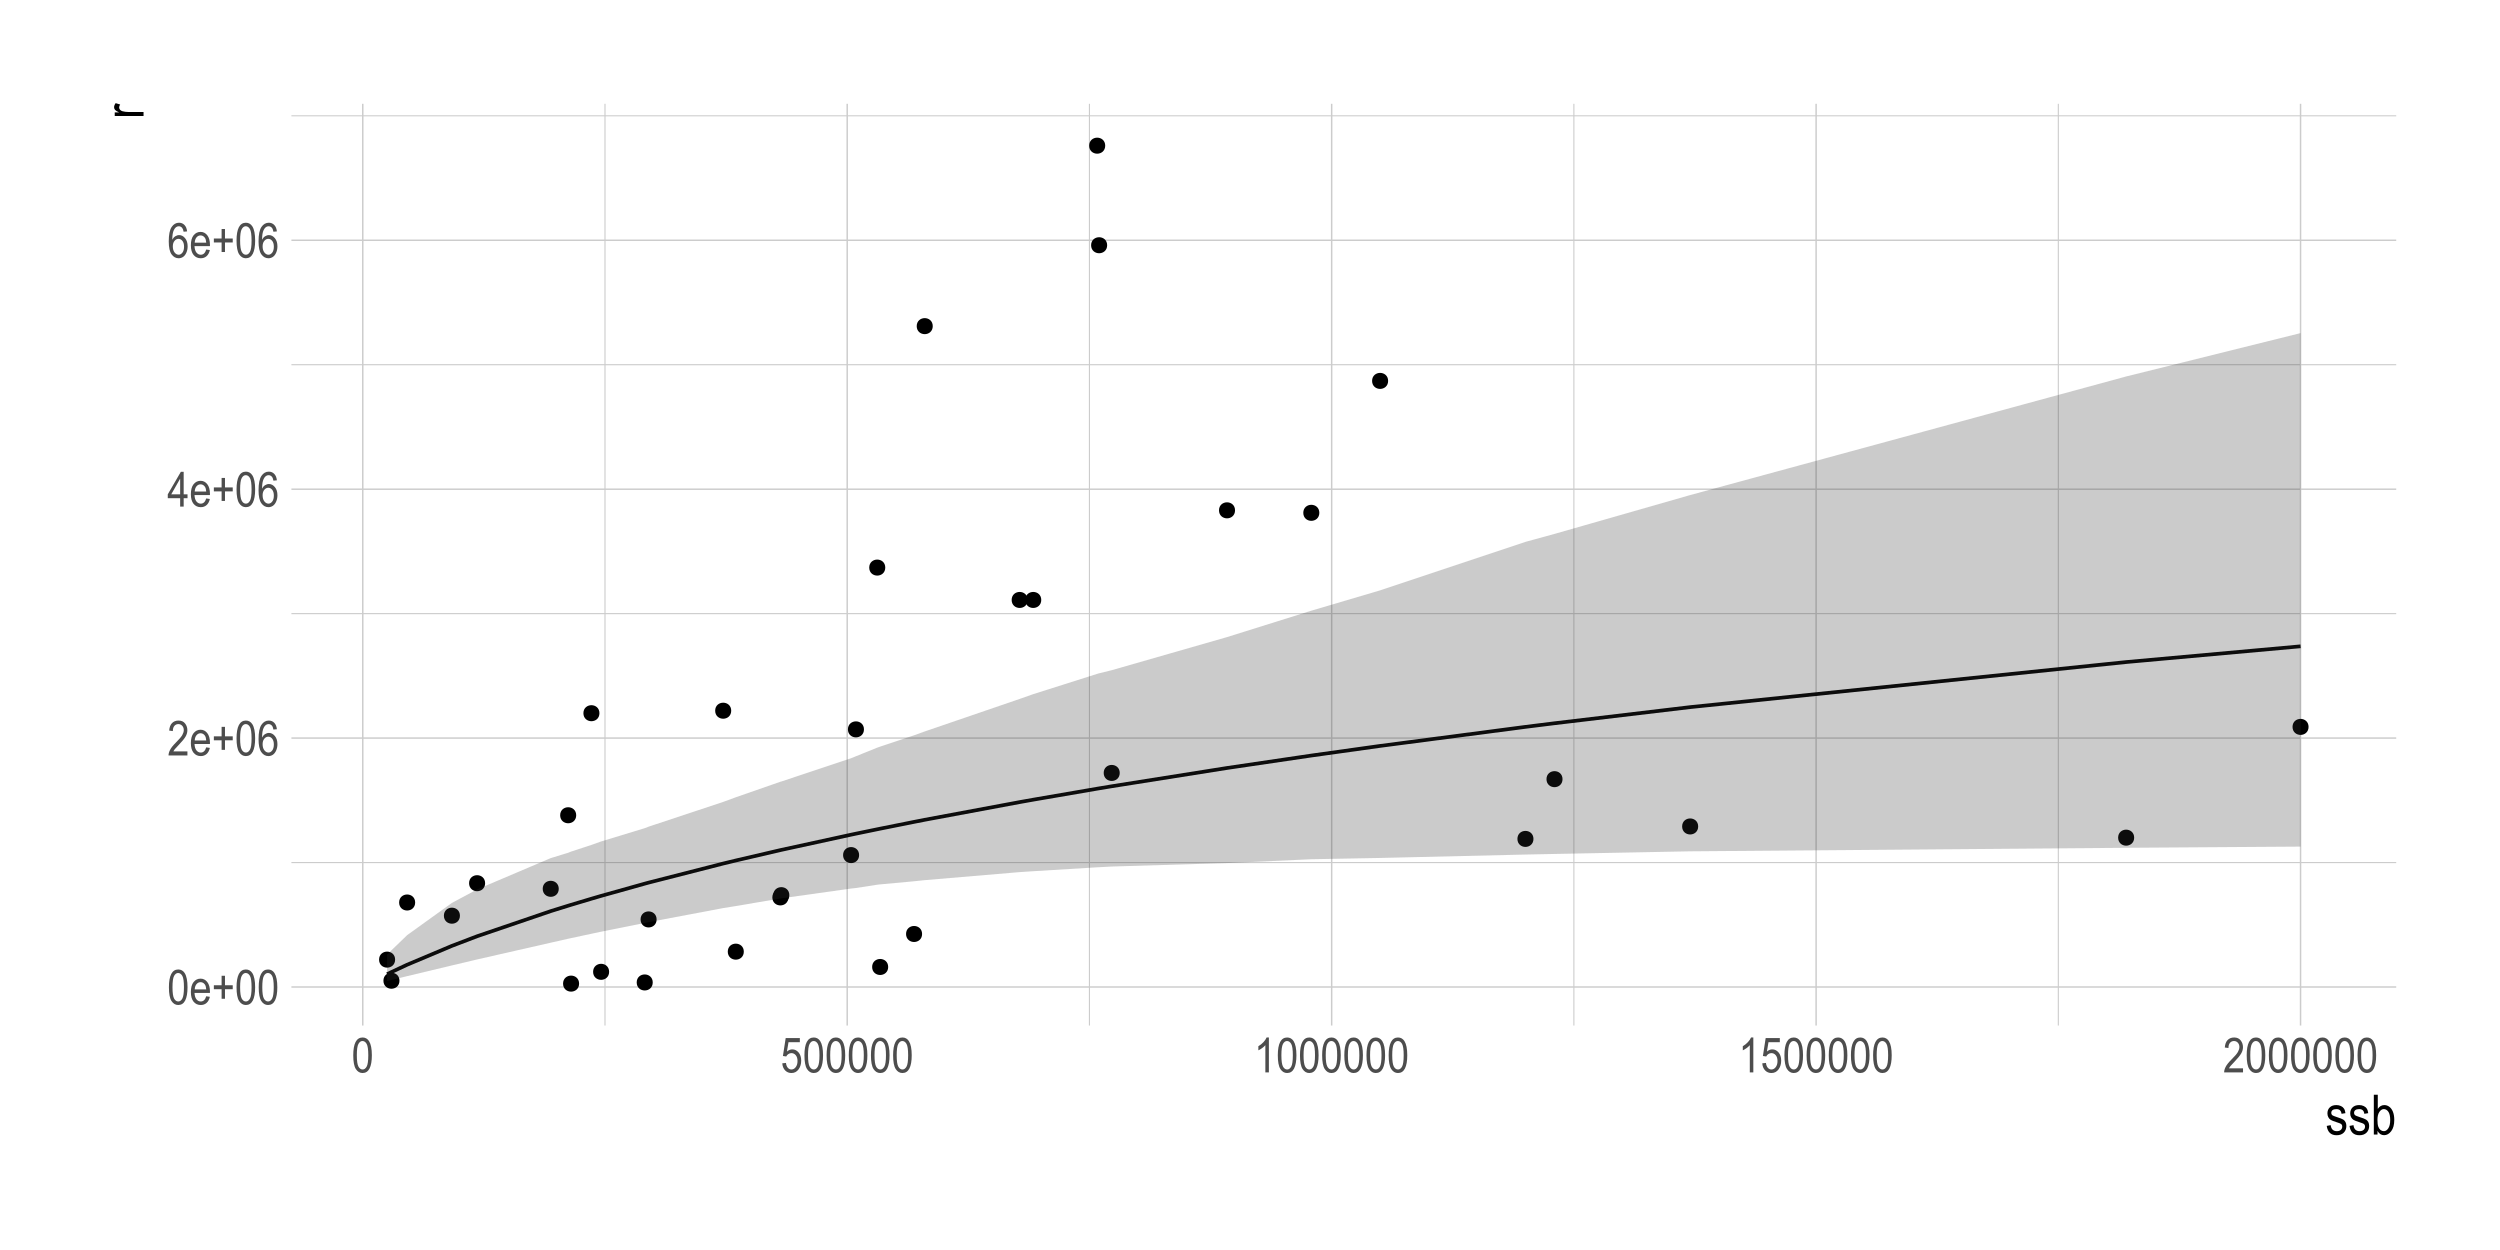
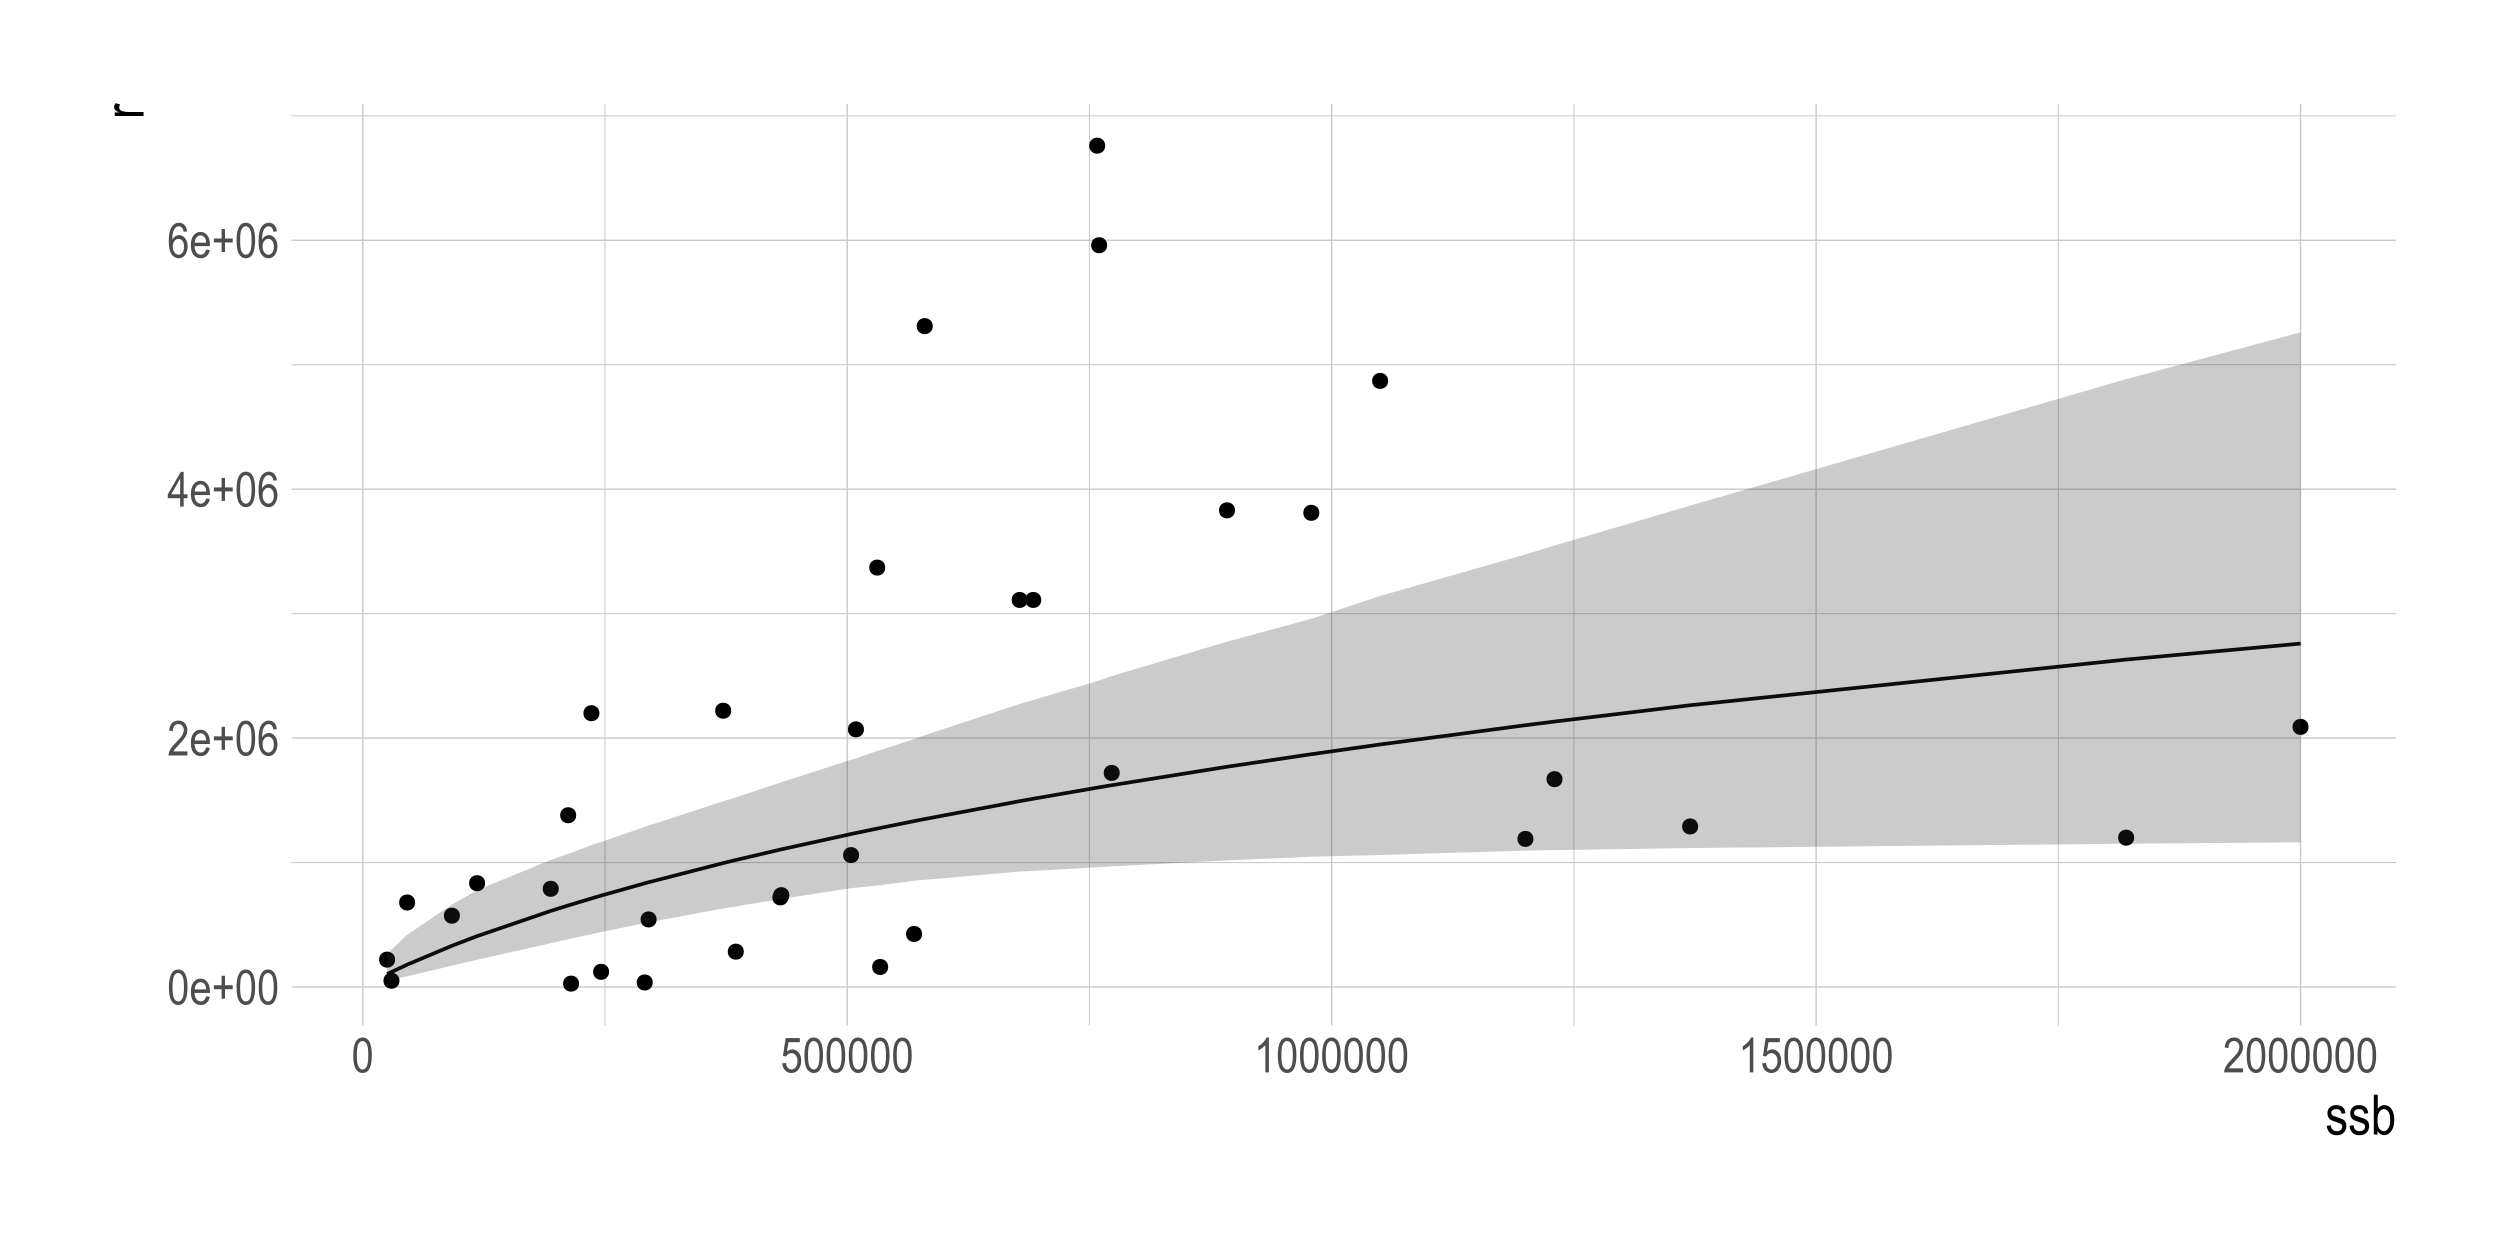
<svg xmlns="http://www.w3.org/2000/svg" xmlns:xlink="http://www.w3.org/1999/xlink" width="720pt" height="360pt" viewBox="0 0 720 360" version="1.1">
  <defs>
    <g>
      <symbol overflow="visible" id="glyph0-0">
        <path style="stroke:none;" d="M 0.297 0 L 0.297 -8.75 L 2.953 -8.75 L 2.953 0 Z M 0.625 -0.359 L 2.641 -0.359 L 2.641 -8.453 L 0.625 -8.453 Z M 0.625 -0.359 " />
      </symbol>
      <symbol overflow="visible" id="glyph0-1">
        <path style="stroke:none;" d="M 0.453 -4.938 C 0.453 -6.625 0.676 -7.898 1.125 -8.766 C 1.582 -9.629 2.254 -10.062 3.141 -10.062 C 3.93 -10.062 4.551 -9.711 5 -9.016 C 5.539 -8.16 5.812 -6.801 5.812 -4.938 C 5.812 -3.27 5.586 -2 5.141 -1.125 C 4.691 -0.258 4.02 0.172 3.125 0.172 C 2.344 0.172 1.703 -0.207 1.203 -0.969 C 0.703 -1.738 0.453 -3.062 0.453 -4.938 Z M 1.484 -4.938 C 1.484 -3.312 1.641 -2.223 1.953 -1.672 C 2.266 -1.117 2.664 -0.844 3.156 -0.844 C 3.613 -0.844 4 -1.117 4.312 -1.672 C 4.625 -2.234 4.781 -3.32 4.781 -4.938 C 4.781 -6.57 4.625 -7.664 4.312 -8.219 C 4 -8.77 3.594 -9.047 3.094 -9.047 C 2.633 -9.047 2.25 -8.766 1.938 -8.203 C 1.633 -7.641 1.484 -6.551 1.484 -4.938 Z M 1.484 -4.938 " />
      </symbol>
      <symbol overflow="visible" id="glyph0-2">
        <path style="stroke:none;" d="M 4.812 -2.344 L 5.859 -2.188 C 5.68 -1.406 5.363 -0.816 4.906 -0.422 C 4.457 -0.023 3.898 0.172 3.234 0.172 C 2.391 0.172 1.703 -0.145 1.172 -0.781 C 0.648 -1.426 0.391 -2.352 0.391 -3.562 C 0.391 -4.82 0.648 -5.781 1.172 -6.438 C 1.703 -7.094 2.375 -7.422 3.188 -7.422 C 3.957 -7.422 4.598 -7.098 5.109 -6.453 C 5.629 -5.805 5.891 -4.867 5.891 -3.641 L 5.875 -3.312 L 1.438 -3.312 C 1.477 -2.5 1.664 -1.883 2 -1.469 C 2.344 -1.051 2.754 -0.844 3.234 -0.844 C 3.992 -0.844 4.52 -1.344 4.812 -2.344 Z M 1.5 -4.328 L 4.812 -4.328 C 4.77 -4.953 4.641 -5.422 4.422 -5.734 C 4.098 -6.18 3.68 -6.406 3.172 -6.406 C 2.723 -6.406 2.336 -6.219 2.016 -5.844 C 1.703 -5.469 1.531 -4.961 1.5 -4.328 Z M 1.5 -4.328 " />
      </symbol>
      <symbol overflow="visible" id="glyph0-3">
        <path style="stroke:none;" d="M 2.859 -1.625 L 2.859 -4.375 L 0.625 -4.375 L 0.625 -5.516 L 2.859 -5.516 L 2.859 -8.25 L 3.828 -8.25 L 3.828 -5.516 L 6.062 -5.516 L 6.062 -4.375 L 3.828 -4.375 L 3.828 -1.625 Z M 2.859 -1.625 " />
      </symbol>
      <symbol overflow="visible" id="glyph0-4">
        <path style="stroke:none;" d="M 5.781 -1.188 L 5.781 0 L 0.344 0 C 0.332 -0.477 0.477 -1.016 0.781 -1.609 C 1.082 -2.203 1.633 -2.898 2.438 -3.703 C 3.383 -4.641 4.004 -5.363 4.297 -5.875 C 4.586 -6.395 4.734 -6.875 4.734 -7.312 C 4.734 -7.82 4.582 -8.238 4.281 -8.562 C 3.977 -8.883 3.609 -9.047 3.172 -9.047 C 2.703 -9.047 2.316 -8.867 2.016 -8.516 C 1.723 -8.172 1.578 -7.676 1.578 -7.031 L 0.531 -7.172 C 0.602 -8.129 0.875 -8.848 1.344 -9.328 C 1.82 -9.816 2.445 -10.062 3.219 -10.062 C 4.051 -10.062 4.68 -9.781 5.109 -9.219 C 5.547 -8.656 5.766 -8.008 5.766 -7.281 C 5.766 -6.645 5.594 -6.035 5.25 -5.453 C 4.914 -4.867 4.281 -4.086 3.344 -3.109 C 2.738 -2.492 2.348 -2.07 2.172 -1.844 C 1.992 -1.625 1.852 -1.406 1.75 -1.188 Z M 5.781 -1.188 " />
      </symbol>
      <symbol overflow="visible" id="glyph0-5">
        <path style="stroke:none;" d="M 5.688 -7.562 L 4.688 -7.469 C 4.594 -7.988 4.453 -8.359 4.266 -8.578 C 3.992 -8.891 3.672 -9.047 3.297 -9.047 C 2.703 -9.047 2.227 -8.68 1.875 -7.953 C 1.57 -7.328 1.422 -6.398 1.422 -5.172 C 1.648 -5.609 1.938 -5.938 2.281 -6.156 C 2.633 -6.383 3.008 -6.5 3.406 -6.5 C 4.051 -6.5 4.617 -6.203 5.109 -5.609 C 5.598 -5.023 5.844 -4.238 5.844 -3.25 C 5.844 -2.582 5.719 -1.973 5.469 -1.422 C 5.227 -0.879 4.914 -0.477 4.531 -0.219 C 4.145 0.039 3.723 0.172 3.266 0.172 C 2.441 0.172 1.758 -0.203 1.219 -0.953 C 0.676 -1.703 0.406 -2.945 0.406 -4.688 C 0.406 -6.625 0.68 -8.004 1.234 -8.828 C 1.785 -9.648 2.492 -10.062 3.359 -10.062 C 3.984 -10.062 4.504 -9.848 4.922 -9.422 C 5.348 -8.992 5.602 -8.375 5.688 -7.562 Z M 1.578 -3.25 C 1.578 -2.52 1.742 -1.938 2.078 -1.5 C 2.422 -1.062 2.82 -0.844 3.281 -0.844 C 3.676 -0.844 4.031 -1.047 4.344 -1.453 C 4.656 -1.867 4.812 -2.441 4.812 -3.172 C 4.812 -3.879 4.656 -4.43 4.344 -4.828 C 4.031 -5.223 3.648 -5.422 3.203 -5.422 C 2.766 -5.422 2.383 -5.223 2.062 -4.828 C 1.738 -4.441 1.578 -3.914 1.578 -3.25 Z M 1.578 -3.25 " />
      </symbol>
      <symbol overflow="visible" id="glyph0-6">
        <path style="stroke:none;" d="M 3.688 0 L 3.688 -2.406 L 0.125 -2.406 L 0.125 -3.531 L 3.891 -10.016 L 4.703 -10.016 L 4.703 -3.531 L 5.812 -3.531 L 5.812 -2.406 L 4.703 -2.406 L 4.703 0 Z M 3.688 -3.531 L 3.688 -8.047 L 1.125 -3.531 Z M 3.688 -3.531 " />
      </symbol>
      <symbol overflow="visible" id="glyph0-7">
        <path style="stroke:none;" d="M 0.453 -2.625 L 1.516 -2.734 C 1.598 -2.098 1.785 -1.625 2.078 -1.312 C 2.367 -1 2.703 -0.844 3.078 -0.844 C 3.555 -0.844 3.969 -1.062 4.312 -1.5 C 4.664 -1.938 4.844 -2.535 4.844 -3.297 C 4.844 -4.016 4.672 -4.57 4.328 -4.969 C 3.992 -5.363 3.578 -5.562 3.078 -5.562 C 2.773 -5.562 2.488 -5.473 2.219 -5.297 C 1.945 -5.129 1.738 -4.895 1.594 -4.594 L 0.641 -4.734 L 1.438 -9.891 L 5.516 -9.891 L 5.516 -8.703 L 2.25 -8.703 L 1.797 -6.016 C 2.285 -6.43 2.801 -6.641 3.344 -6.641 C 4.031 -6.641 4.629 -6.348 5.141 -5.766 C 5.648 -5.18 5.906 -4.391 5.906 -3.391 C 5.906 -2.41 5.648 -1.57 5.141 -0.875 C 4.629 -0.176 3.945 0.172 3.094 0.172 C 2.383 0.172 1.785 -0.07 1.297 -0.562 C 0.805 -1.062 0.523 -1.75 0.453 -2.625 Z M 0.453 -2.625 " />
      </symbol>
      <symbol overflow="visible" id="glyph0-8">
        <path style="stroke:none;" d="M 4.266 0 L 3.25 0 L 3.25 -7.844 C 3.02 -7.57 2.707 -7.289 2.312 -7 C 1.914 -6.719 1.555 -6.504 1.234 -6.359 L 1.234 -7.547 C 1.785 -7.867 2.273 -8.258 2.703 -8.719 C 3.129 -9.176 3.43 -9.625 3.609 -10.062 L 4.266 -10.062 Z M 4.266 0 " />
      </symbol>
      <symbol overflow="visible" id="glyph1-0">
        <path style="stroke:none;" d="M 0.344 0 L 0.344 -10 L 3.391 -10 L 3.391 0 Z M 0.719 -0.422 L 3.031 -0.422 L 3.031 -9.672 L 0.719 -9.672 Z M 0.719 -0.422 " />
      </symbol>
      <symbol overflow="visible" id="glyph1-1">
        <path style="stroke:none;" d="M 0.406 -2.484 L 1.547 -2.703 C 1.617 -2.117 1.805 -1.68 2.109 -1.391 C 2.41 -1.109 2.812 -0.969 3.312 -0.969 C 3.812 -0.969 4.195 -1.094 4.469 -1.344 C 4.738 -1.594 4.875 -1.906 4.875 -2.281 C 4.875 -2.613 4.758 -2.867 4.531 -3.047 C 4.363 -3.172 3.973 -3.328 3.359 -3.516 C 2.461 -3.797 1.863 -4.031 1.562 -4.219 C 1.258 -4.414 1.023 -4.676 0.859 -5 C 0.691 -5.32 0.609 -5.688 0.609 -6.094 C 0.609 -6.801 0.832 -7.375 1.281 -7.812 C 1.738 -8.258 2.367 -8.484 3.172 -8.484 C 3.672 -8.484 4.113 -8.391 4.5 -8.203 C 4.883 -8.023 5.176 -7.781 5.375 -7.469 C 5.582 -7.164 5.723 -6.727 5.797 -6.156 L 4.672 -5.969 C 4.566 -6.875 4.078 -7.328 3.203 -7.328 C 2.703 -7.328 2.328 -7.227 2.078 -7.031 C 1.836 -6.832 1.719 -6.578 1.719 -6.266 C 1.719 -5.953 1.832 -5.707 2.062 -5.531 C 2.207 -5.426 2.625 -5.258 3.312 -5.031 C 4.27 -4.727 4.891 -4.484 5.172 -4.297 C 5.453 -4.117 5.672 -3.875 5.828 -3.562 C 5.984 -3.258 6.062 -2.895 6.062 -2.469 C 6.062 -1.676 5.805 -1.031 5.297 -0.531 C 4.797 -0.039 4.113 0.203 3.25 0.203 C 1.613 0.203 0.664 -0.691 0.406 -2.484 Z M 0.406 -2.484 " />
      </symbol>
      <symbol overflow="visible" id="glyph1-2">
        <path style="stroke:none;" d="M 1.906 0 L 0.844 0 L 0.844 -11.453 L 1.984 -11.453 L 1.984 -7.375 C 2.234 -7.75 2.508 -8.023 2.812 -8.203 C 3.125 -8.391 3.473 -8.484 3.859 -8.484 C 4.391 -8.484 4.867 -8.32 5.297 -8 C 5.734 -7.688 6.082 -7.207 6.344 -6.562 C 6.602 -5.914 6.734 -5.133 6.734 -4.219 C 6.734 -2.812 6.438 -1.723 5.844 -0.953 C 5.258 -0.191 4.578 0.188 3.797 0.188 C 3.398 0.188 3.039 0.082 2.719 -0.125 C 2.406 -0.332 2.133 -0.641 1.906 -1.047 Z M 1.891 -4.219 C 1.891 -3.352 1.969 -2.707 2.125 -2.281 C 2.281 -1.852 2.5 -1.523 2.781 -1.297 C 3.07 -1.078 3.395 -0.969 3.75 -0.969 C 4.219 -0.969 4.633 -1.234 5 -1.766 C 5.375 -2.305 5.562 -3.109 5.562 -4.172 C 5.562 -5.254 5.383 -6.051 5.031 -6.562 C 4.676 -7.07 4.238 -7.328 3.719 -7.328 C 3.25 -7.328 2.828 -7.062 2.453 -6.531 C 2.078 -6 1.891 -5.227 1.891 -4.219 Z M 1.891 -4.219 " />
      </symbol>
      <symbol overflow="visible" id="glyph2-0">
        <path style="stroke:none;" d="M 0 -0.344 L -10 -0.344 L -10 -3.391 L 0 -3.391 Z M -0.422 -0.719 L -0.422 -3.031 L -9.672 -3.031 L -9.672 -0.719 Z M -0.422 -0.719 " />
      </symbol>
      <symbol overflow="visible" id="glyph2-1">
        <path style="stroke:none;" d="M 0 -0.844 L -8.297 -0.844 L -8.297 -1.891 L -7.047 -1.891 C -7.629 -2.148 -8.016 -2.391 -8.203 -2.609 C -8.391 -2.836 -8.484 -3.086 -8.484 -3.359 C -8.484 -3.742 -8.332 -4.141 -8.031 -4.547 L -6.734 -4.156 C -6.93 -3.863 -7.031 -3.582 -7.031 -3.312 C -7.031 -3.07 -6.941 -2.848 -6.766 -2.641 C -6.598 -2.441 -6.363 -2.301 -6.062 -2.219 C -5.52 -2.07 -4.945 -2 -4.344 -2 L 0 -2 Z M 0 -0.844 " />
      </symbol>
    </g>
    <clipPath id="clip1">
      <path d="M 83.926 248 L 690.109 248 L 690.109 249 L 83.926 249 Z M 83.926 248 " />
    </clipPath>
    <clipPath id="clip2">
      <path d="M 83.926 176 L 690.109 176 L 690.109 177 L 83.926 177 Z M 83.926 176 " />
    </clipPath>
    <clipPath id="clip3">
      <path d="M 83.926 104 L 690.109 104 L 690.109 106 L 83.926 106 Z M 83.926 104 " />
    </clipPath>
    <clipPath id="clip4">
      <path d="M 83.926 33 L 690.109 33 L 690.109 34 L 83.926 34 Z M 83.926 33 " />
    </clipPath>
    <clipPath id="clip5">
      <path d="M 174 29.887 L 175 29.887 L 175 295.348 L 174 295.348 Z M 174 29.887 " />
    </clipPath>
    <clipPath id="clip6">
      <path d="M 313 29.887 L 314 29.887 L 314 295.348 L 313 295.348 Z M 313 29.887 " />
    </clipPath>
    <clipPath id="clip7">
      <path d="M 453 29.887 L 454 29.887 L 454 295.348 L 453 295.348 Z M 453 29.887 " />
    </clipPath>
    <clipPath id="clip8">
      <path d="M 592 29.887 L 593 29.887 L 593 295.348 L 592 295.348 Z M 592 29.887 " />
    </clipPath>
    <clipPath id="clip9">
      <path d="M 83.926 284 L 690.109 284 L 690.109 285 L 83.926 285 Z M 83.926 284 " />
    </clipPath>
    <clipPath id="clip10">
      <path d="M 83.926 212 L 690.109 212 L 690.109 213 L 83.926 213 Z M 83.926 212 " />
    </clipPath>
    <clipPath id="clip11">
      <path d="M 83.926 140 L 690.109 140 L 690.109 142 L 83.926 142 Z M 83.926 140 " />
    </clipPath>
    <clipPath id="clip12">
      <path d="M 83.926 68 L 690.109 68 L 690.109 70 L 83.926 70 Z M 83.926 68 " />
    </clipPath>
    <clipPath id="clip13">
      <path d="M 104 29.887 L 105 29.887 L 105 295.348 L 104 295.348 Z M 104 29.887 " />
    </clipPath>
    <clipPath id="clip14">
      <path d="M 243 29.887 L 245 29.887 L 245 295.348 L 243 295.348 Z M 243 29.887 " />
    </clipPath>
    <clipPath id="clip15">
      <path d="M 383 29.887 L 384 29.887 L 384 295.348 L 383 295.348 Z M 383 29.887 " />
    </clipPath>
    <clipPath id="clip16">
      <path d="M 522 29.887 L 524 29.887 L 524 295.348 L 522 295.348 Z M 522 29.887 " />
    </clipPath>
    <clipPath id="clip17">
      <path d="M 662 29.887 L 663 29.887 L 663 295.348 L 662 295.348 Z M 662 29.887 " />
    </clipPath>
  </defs>
  <g id="surface164">
    <rect x="0" y="0" width="720" height="360" style="fill:rgb(100%,100%,100%);fill-opacity:1;stroke:none;" />
    <g clip-path="url(#clip1)" clip-rule="nonzero">
      <path style="fill:none;stroke-width:0.32;stroke-linecap:butt;stroke-linejoin:round;stroke:rgb(80%,80%,80%);stroke-opacity:1;stroke-miterlimit:10;" d="M 83.926 248.414 L 690.113 248.414 " />
    </g>
    <g clip-path="url(#clip2)" clip-rule="nonzero">
      <path style="fill:none;stroke-width:0.32;stroke-linecap:butt;stroke-linejoin:round;stroke:rgb(80%,80%,80%);stroke-opacity:1;stroke-miterlimit:10;" d="M 83.926 176.727 L 690.113 176.727 " />
    </g>
    <g clip-path="url(#clip3)" clip-rule="nonzero">
      <path style="fill:none;stroke-width:0.32;stroke-linecap:butt;stroke-linejoin:round;stroke:rgb(80%,80%,80%);stroke-opacity:1;stroke-miterlimit:10;" d="M 83.926 105.039 L 690.113 105.039 " />
    </g>
    <g clip-path="url(#clip4)" clip-rule="nonzero">
      <path style="fill:none;stroke-width:0.32;stroke-linecap:butt;stroke-linejoin:round;stroke:rgb(80%,80%,80%);stroke-opacity:1;stroke-miterlimit:10;" d="M 83.926 33.352 L 690.113 33.352 " />
    </g>
    <g clip-path="url(#clip5)" clip-rule="nonzero">
      <path style="fill:none;stroke-width:0.32;stroke-linecap:butt;stroke-linejoin:round;stroke:rgb(80%,80%,80%);stroke-opacity:1;stroke-miterlimit:10;" d="M 174.238 295.352 L 174.238 29.887 " />
    </g>
    <g clip-path="url(#clip6)" clip-rule="nonzero">
      <path style="fill:none;stroke-width:0.32;stroke-linecap:butt;stroke-linejoin:round;stroke:rgb(80%,80%,80%);stroke-opacity:1;stroke-miterlimit:10;" d="M 313.758 295.352 L 313.758 29.887 " />
    </g>
    <g clip-path="url(#clip7)" clip-rule="nonzero">
      <path style="fill:none;stroke-width:0.32;stroke-linecap:butt;stroke-linejoin:round;stroke:rgb(80%,80%,80%);stroke-opacity:1;stroke-miterlimit:10;" d="M 453.277 295.352 L 453.277 29.887 " />
    </g>
    <g clip-path="url(#clip8)" clip-rule="nonzero">
      <path style="fill:none;stroke-width:0.32;stroke-linecap:butt;stroke-linejoin:round;stroke:rgb(80%,80%,80%);stroke-opacity:1;stroke-miterlimit:10;" d="M 592.797 295.352 L 592.797 29.887 " />
    </g>
    <g clip-path="url(#clip9)" clip-rule="nonzero">
      <path style="fill:none;stroke-width:0.427;stroke-linecap:butt;stroke-linejoin:round;stroke:rgb(80%,80%,80%);stroke-opacity:1;stroke-miterlimit:10;" d="M 83.926 284.258 L 690.113 284.258 " />
    </g>
    <g clip-path="url(#clip10)" clip-rule="nonzero">
      <path style="fill:none;stroke-width:0.427;stroke-linecap:butt;stroke-linejoin:round;stroke:rgb(80%,80%,80%);stroke-opacity:1;stroke-miterlimit:10;" d="M 83.926 212.57 L 690.113 212.57 " />
    </g>
    <g clip-path="url(#clip11)" clip-rule="nonzero">
      <path style="fill:none;stroke-width:0.427;stroke-linecap:butt;stroke-linejoin:round;stroke:rgb(80%,80%,80%);stroke-opacity:1;stroke-miterlimit:10;" d="M 83.926 140.883 L 690.113 140.883 " />
    </g>
    <g clip-path="url(#clip12)" clip-rule="nonzero">
      <path style="fill:none;stroke-width:0.427;stroke-linecap:butt;stroke-linejoin:round;stroke:rgb(80%,80%,80%);stroke-opacity:1;stroke-miterlimit:10;" d="M 83.926 69.195 L 690.113 69.195 " />
    </g>
    <g clip-path="url(#clip13)" clip-rule="nonzero">
      <path style="fill:none;stroke-width:0.427;stroke-linecap:butt;stroke-linejoin:round;stroke:rgb(80%,80%,80%);stroke-opacity:1;stroke-miterlimit:10;" d="M 104.477 295.352 L 104.477 29.887 " />
    </g>
    <g clip-path="url(#clip14)" clip-rule="nonzero">
      <path style="fill:none;stroke-width:0.427;stroke-linecap:butt;stroke-linejoin:round;stroke:rgb(80%,80%,80%);stroke-opacity:1;stroke-miterlimit:10;" d="M 243.996 295.352 L 243.996 29.887 " />
    </g>
    <g clip-path="url(#clip15)" clip-rule="nonzero">
      <path style="fill:none;stroke-width:0.427;stroke-linecap:butt;stroke-linejoin:round;stroke:rgb(80%,80%,80%);stroke-opacity:1;stroke-miterlimit:10;" d="M 383.52 295.352 L 383.52 29.887 " />
    </g>
    <g clip-path="url(#clip16)" clip-rule="nonzero">
      <path style="fill:none;stroke-width:0.427;stroke-linecap:butt;stroke-linejoin:round;stroke:rgb(80%,80%,80%);stroke-opacity:1;stroke-miterlimit:10;" d="M 523.039 295.352 L 523.039 29.887 " />
    </g>
    <g clip-path="url(#clip17)" clip-rule="nonzero">
      <path style="fill:none;stroke-width:0.427;stroke-linecap:butt;stroke-linejoin:round;stroke:rgb(80%,80%,80%);stroke-opacity:1;stroke-miterlimit:10;" d="M 662.559 295.352 L 662.559 29.887 " />
    </g>
    <path style="fill-rule:nonzero;fill:rgb(0%,0%,0%);fill-opacity:1;stroke-width:0.709;stroke-linecap:round;stroke-linejoin:round;stroke:rgb(0%,0%,0%);stroke-opacity:1;stroke-miterlimit:10;" d="M 322.129 222.605 C 322.129 225.215 318.219 225.215 318.219 222.605 C 318.219 220 322.129 220 322.129 222.605 " />
    <path style="fill-rule:nonzero;fill:rgb(0%,0%,0%);fill-opacity:1;stroke-width:0.709;stroke-linecap:round;stroke-linejoin:round;stroke:rgb(0%,0%,0%);stroke-opacity:1;stroke-miterlimit:10;" d="M 226.699 258.449 C 226.699 261.059 222.789 261.059 222.789 258.449 C 222.789 255.844 226.699 255.844 226.699 258.449 " />
    <path style="fill-rule:nonzero;fill:rgb(0%,0%,0%);fill-opacity:1;stroke-width:0.709;stroke-linecap:round;stroke-linejoin:round;stroke:rgb(0%,0%,0%);stroke-opacity:1;stroke-miterlimit:10;" d="M 255.441 278.488 C 255.441 281.094 251.531 281.094 251.531 278.488 C 251.531 275.883 255.441 275.883 255.441 278.488 " />
    <path style="fill-rule:nonzero;fill:rgb(0%,0%,0%);fill-opacity:1;stroke-width:0.709;stroke-linecap:round;stroke-linejoin:round;stroke:rgb(0%,0%,0%);stroke-opacity:1;stroke-miterlimit:10;" d="M 175.074 279.887 C 175.074 282.492 171.168 282.492 171.168 279.887 C 171.168 277.277 175.074 277.277 175.074 279.887 " />
    <path style="fill-rule:nonzero;fill:rgb(0%,0%,0%);fill-opacity:1;stroke-width:0.709;stroke-linecap:round;stroke-linejoin:round;stroke:rgb(0%,0%,0%);stroke-opacity:1;stroke-miterlimit:10;" d="M 132.105 263.719 C 132.105 266.328 128.195 266.328 128.195 263.719 C 128.195 261.113 132.105 261.113 132.105 263.719 " />
    <path style="fill-rule:nonzero;fill:rgb(0%,0%,0%);fill-opacity:1;stroke-width:0.709;stroke-linecap:round;stroke-linejoin:round;stroke:rgb(0%,0%,0%);stroke-opacity:1;stroke-miterlimit:10;" d="M 139.359 254.363 C 139.359 256.973 135.449 256.973 135.449 254.363 C 135.449 251.758 139.359 251.758 139.359 254.363 " />
    <path style="fill-rule:nonzero;fill:rgb(0%,0%,0%);fill-opacity:1;stroke-width:0.709;stroke-linecap:round;stroke-linejoin:round;stroke:rgb(0%,0%,0%);stroke-opacity:1;stroke-miterlimit:10;" d="M 188.75 264.797 C 188.75 267.402 184.84 267.402 184.84 264.797 C 184.84 262.188 188.75 262.188 188.75 264.797 " />
    <path style="fill-rule:nonzero;fill:rgb(0%,0%,0%);fill-opacity:1;stroke-width:0.709;stroke-linecap:round;stroke-linejoin:round;stroke:rgb(0%,0%,0%);stroke-opacity:1;stroke-miterlimit:10;" d="M 265.207 268.988 C 265.207 271.594 261.297 271.594 261.297 268.988 C 261.297 266.383 265.207 266.383 265.207 268.988 " />
    <path style="fill-rule:nonzero;fill:rgb(0%,0%,0%);fill-opacity:1;stroke-width:0.709;stroke-linecap:round;stroke-linejoin:round;stroke:rgb(0%,0%,0%);stroke-opacity:1;stroke-miterlimit:10;" d="M 187.633 282.945 C 187.633 285.555 183.723 285.555 183.723 282.945 C 183.723 280.34 187.633 280.34 187.633 282.945 " />
    <path style="fill-rule:nonzero;fill:rgb(0%,0%,0%);fill-opacity:1;stroke-width:0.709;stroke-linecap:round;stroke-linejoin:round;stroke:rgb(0%,0%,0%);stroke-opacity:1;stroke-miterlimit:10;" d="M 166.426 283.285 C 166.426 285.891 162.516 285.891 162.516 283.285 C 162.516 280.676 166.426 280.676 166.426 283.285 " />
    <path style="fill-rule:nonzero;fill:rgb(0%,0%,0%);fill-opacity:1;stroke-width:0.709;stroke-linecap:round;stroke-linejoin:round;stroke:rgb(0%,0%,0%);stroke-opacity:1;stroke-miterlimit:10;" d="M 114.691 282.449 C 114.691 285.055 110.781 285.055 110.781 282.449 C 110.781 279.844 114.691 279.844 114.691 282.449 " />
    <path style="fill-rule:nonzero;fill:rgb(0%,0%,0%);fill-opacity:1;stroke-width:0.709;stroke-linecap:round;stroke-linejoin:round;stroke:rgb(0%,0%,0%);stroke-opacity:1;stroke-miterlimit:10;" d="M 113.438 276.371 C 113.438 278.98 109.527 278.98 109.527 276.371 C 109.527 273.766 113.438 273.766 113.438 276.371 " />
    <path style="fill-rule:nonzero;fill:rgb(0%,0%,0%);fill-opacity:1;stroke-width:0.709;stroke-linecap:round;stroke-linejoin:round;stroke:rgb(0%,0%,0%);stroke-opacity:1;stroke-miterlimit:10;" d="M 119.211 259.922 C 119.211 262.527 115.301 262.527 115.301 259.922 C 115.301 257.312 119.211 257.312 119.211 259.922 " />
    <path style="fill-rule:nonzero;fill:rgb(0%,0%,0%);fill-opacity:1;stroke-width:0.709;stroke-linecap:round;stroke-linejoin:round;stroke:rgb(0%,0%,0%);stroke-opacity:1;stroke-miterlimit:10;" d="M 160.566 255.977 C 160.566 258.586 156.656 258.586 156.656 255.977 C 156.656 253.371 160.566 253.371 160.566 255.977 " />
    <path style="fill-rule:nonzero;fill:rgb(0%,0%,0%);fill-opacity:1;stroke-width:0.709;stroke-linecap:round;stroke-linejoin:round;stroke:rgb(0%,0%,0%);stroke-opacity:1;stroke-miterlimit:10;" d="M 210.234 204.684 C 210.234 207.293 206.324 207.293 206.324 204.684 C 206.324 202.078 210.234 202.078 210.234 204.684 " />
    <path style="fill-rule:nonzero;fill:rgb(0%,0%,0%);fill-opacity:1;stroke-width:0.709;stroke-linecap:round;stroke-linejoin:round;stroke:rgb(0%,0%,0%);stroke-opacity:1;stroke-miterlimit:10;" d="M 248.465 210.062 C 248.465 212.668 244.555 212.668 244.555 210.062 C 244.555 207.457 248.465 207.457 248.465 210.062 " />
    <path style="fill-rule:nonzero;fill:rgb(0%,0%,0%);fill-opacity:1;stroke-width:0.709;stroke-linecap:round;stroke-linejoin:round;stroke:rgb(0%,0%,0%);stroke-opacity:1;stroke-miterlimit:10;" d="M 355.336 146.977 C 355.336 149.582 351.426 149.582 351.426 146.977 C 351.426 144.371 355.336 144.371 355.336 146.977 " />
    <path style="fill-rule:nonzero;fill:rgb(0%,0%,0%);fill-opacity:1;stroke-width:0.709;stroke-linecap:round;stroke-linejoin:round;stroke:rgb(0%,0%,0%);stroke-opacity:1;stroke-miterlimit:10;" d="M 247.07 246.266 C 247.07 248.871 243.16 248.871 243.16 246.266 C 243.16 243.656 247.07 243.656 247.07 246.266 " />
    <path style="fill-rule:nonzero;fill:rgb(0%,0%,0%);fill-opacity:1;stroke-width:0.709;stroke-linecap:round;stroke-linejoin:round;stroke:rgb(0%,0%,0%);stroke-opacity:1;stroke-miterlimit:10;" d="M 449.652 224.398 C 449.652 227.004 445.742 227.004 445.742 224.398 C 445.742 221.793 449.652 221.793 449.652 224.398 " />
    <path style="fill-rule:nonzero;fill:rgb(0%,0%,0%);fill-opacity:1;stroke-width:0.709;stroke-linecap:round;stroke-linejoin:round;stroke:rgb(0%,0%,0%);stroke-opacity:1;stroke-miterlimit:10;" d="M 226.977 257.805 C 226.977 260.414 223.066 260.414 223.066 257.805 C 223.066 255.199 226.977 255.199 226.977 257.805 " />
    <path style="fill-rule:nonzero;fill:rgb(0%,0%,0%);fill-opacity:1;stroke-width:0.709;stroke-linecap:round;stroke-linejoin:round;stroke:rgb(0%,0%,0%);stroke-opacity:1;stroke-miterlimit:10;" d="M 318.504 70.629 C 318.504 73.234 314.594 73.234 314.594 70.629 C 314.594 68.023 318.504 68.023 318.504 70.629 " />
    <path style="fill-rule:nonzero;fill:rgb(0%,0%,0%);fill-opacity:1;stroke-width:0.709;stroke-linecap:round;stroke-linejoin:round;stroke:rgb(0%,0%,0%);stroke-opacity:1;stroke-miterlimit:10;" d="M 165.59 234.793 C 165.59 237.402 161.68 237.402 161.68 234.793 C 161.68 232.188 165.59 232.188 165.59 234.793 " />
    <path style="fill-rule:nonzero;fill:rgb(0%,0%,0%);fill-opacity:1;stroke-width:0.709;stroke-linecap:round;stroke-linejoin:round;stroke:rgb(0%,0%,0%);stroke-opacity:1;stroke-miterlimit:10;" d="M 614.285 241.246 C 614.285 243.852 610.375 243.852 610.375 241.246 C 610.375 238.641 614.285 238.641 614.285 241.246 " />
    <path style="fill-rule:nonzero;fill:rgb(0%,0%,0%);fill-opacity:1;stroke-width:0.709;stroke-linecap:round;stroke-linejoin:round;stroke:rgb(0%,0%,0%);stroke-opacity:1;stroke-miterlimit:10;" d="M 213.863 274.078 C 213.863 276.684 209.953 276.684 209.953 274.078 C 209.953 271.473 213.863 271.473 213.863 274.078 " />
    <path style="fill-rule:nonzero;fill:rgb(0%,0%,0%);fill-opacity:1;stroke-width:0.709;stroke-linecap:round;stroke-linejoin:round;stroke:rgb(0%,0%,0%);stroke-opacity:1;stroke-miterlimit:10;" d="M 254.602 163.465 C 254.602 166.07 250.691 166.07 250.691 163.465 C 250.691 160.859 254.602 160.859 254.602 163.465 " />
    <path style="fill-rule:nonzero;fill:rgb(0%,0%,0%);fill-opacity:1;stroke-width:0.709;stroke-linecap:round;stroke-linejoin:round;stroke:rgb(0%,0%,0%);stroke-opacity:1;stroke-miterlimit:10;" d="M 172.285 205.402 C 172.285 208.008 168.375 208.008 168.375 205.402 C 168.375 202.797 172.285 202.797 172.285 205.402 " />
    <path style="fill-rule:nonzero;fill:rgb(0%,0%,0%);fill-opacity:1;stroke-width:0.709;stroke-linecap:round;stroke-linejoin:round;stroke:rgb(0%,0%,0%);stroke-opacity:1;stroke-miterlimit:10;" d="M 441.281 241.605 C 441.281 244.211 437.371 244.211 437.371 241.605 C 437.371 239 441.281 239 441.281 241.605 " />
    <path style="fill-rule:nonzero;fill:rgb(0%,0%,0%);fill-opacity:1;stroke-width:0.709;stroke-linecap:round;stroke-linejoin:round;stroke:rgb(0%,0%,0%);stroke-opacity:1;stroke-miterlimit:10;" d="M 299.527 172.785 C 299.527 175.391 295.617 175.391 295.617 172.785 C 295.617 170.18 299.527 170.18 299.527 172.785 " />
    <path style="fill-rule:nonzero;fill:rgb(0%,0%,0%);fill-opacity:1;stroke-width:0.709;stroke-linecap:round;stroke-linejoin:round;stroke:rgb(0%,0%,0%);stroke-opacity:1;stroke-miterlimit:10;" d="M 268.277 93.93 C 268.277 96.535 264.367 96.535 264.367 93.93 C 264.367 91.32 268.277 91.32 268.277 93.93 " />
    <path style="fill-rule:nonzero;fill:rgb(0%,0%,0%);fill-opacity:1;stroke-width:0.709;stroke-linecap:round;stroke-linejoin:round;stroke:rgb(0%,0%,0%);stroke-opacity:1;stroke-miterlimit:10;" d="M 295.621 172.785 C 295.621 175.391 291.711 175.391 291.711 172.785 C 291.711 170.18 295.621 170.18 295.621 172.785 " />
    <path style="fill-rule:nonzero;fill:rgb(0%,0%,0%);fill-opacity:1;stroke-width:0.709;stroke-linecap:round;stroke-linejoin:round;stroke:rgb(0%,0%,0%);stroke-opacity:1;stroke-miterlimit:10;" d="M 399.426 109.699 C 399.426 112.305 395.516 112.305 395.516 109.699 C 395.516 107.094 399.426 107.094 399.426 109.699 " />
    <path style="fill-rule:nonzero;fill:rgb(0%,0%,0%);fill-opacity:1;stroke-width:0.709;stroke-linecap:round;stroke-linejoin:round;stroke:rgb(0%,0%,0%);stroke-opacity:1;stroke-miterlimit:10;" d="M 317.945 41.953 C 317.945 44.562 314.035 44.562 314.035 41.953 C 314.035 39.348 317.945 39.348 317.945 41.953 " />
    <path style="fill-rule:nonzero;fill:rgb(0%,0%,0%);fill-opacity:1;stroke-width:0.709;stroke-linecap:round;stroke-linejoin:round;stroke:rgb(0%,0%,0%);stroke-opacity:1;stroke-miterlimit:10;" d="M 488.719 238.02 C 488.719 240.625 484.809 240.625 484.809 238.02 C 484.809 235.414 488.719 235.414 488.719 238.02 " />
    <path style="fill-rule:nonzero;fill:rgb(0%,0%,0%);fill-opacity:1;stroke-width:0.709;stroke-linecap:round;stroke-linejoin:round;stroke:rgb(0%,0%,0%);stroke-opacity:1;stroke-miterlimit:10;" d="M 664.512 209.344 C 664.512 211.953 660.602 211.953 660.602 209.344 C 660.602 206.738 664.512 206.738 664.512 209.344 " />
    <path style="fill-rule:nonzero;fill:rgb(0%,0%,0%);fill-opacity:1;stroke-width:0.709;stroke-linecap:round;stroke-linejoin:round;stroke:rgb(0%,0%,0%);stroke-opacity:1;stroke-miterlimit:10;" d="M 379.613 147.695 C 379.613 150.301 375.703 150.301 375.703 147.695 C 375.703 145.086 379.613 145.086 379.613 147.695 " />
-     <path style="fill:none;stroke-width:1.067;stroke-linecap:butt;stroke-linejoin:round;stroke:rgb(0%,0%,0%);stroke-opacity:1;stroke-miterlimit:10;" d="M 111.48 280.562 L 112.738 279.949 L 117.258 277.84 L 130.148 272.41 L 137.402 269.641 L 158.609 262.406 L 163.633 260.844 L 164.473 260.586 L 170.332 258.832 L 173.121 258.016 L 185.68 254.496 L 186.793 254.195 L 208.281 248.699 L 211.906 247.824 L 224.742 244.832 L 225.023 244.77 L 245.113 240.391 L 246.508 240.098 L 252.648 238.832 L 253.484 238.66 L 263.25 236.703 L 266.32 236.102 L 293.668 231.004 L 297.574 230.309 L 315.988 227.141 L 316.547 227.047 L 320.176 226.445 L 353.383 221.18 L 377.656 217.598 L 397.469 214.824 L 439.324 209.34 L 447.695 208.297 L 486.762 203.652 L 612.332 190.672 L 662.559 186.137 " />
-     <path style=" stroke:none;fill-rule:nonzero;fill:rgb(20%,20%,20%);fill-opacity:0.251;" d="M 111.48 274.949 L 112.738 273.684 L 117.258 269.32 L 130.148 260.043 L 137.402 256.148 L 158.609 247.137 L 163.633 245.594 L 164.473 245.254 L 170.332 243.34 L 173.121 242.34 L 185.68 238.512 L 186.793 238.078 L 208.281 230.949 L 211.906 229.617 L 224.742 225.145 L 225.023 225.07 L 245.113 218.371 L 246.508 217.801 L 252.648 215.316 L 253.484 215.023 L 263.25 211.77 L 266.32 210.656 L 293.668 201.289 L 297.574 199.914 L 315.988 194.07 L 316.547 193.91 L 320.176 193.016 L 353.383 183.484 L 377.656 175.879 L 397.469 170.023 L 439.324 156.059 L 447.695 153.766 L 486.762 142.582 L 612.332 108.422 L 662.559 95.934 L 662.559 243.82 L 612.332 244.164 L 486.762 245.18 L 447.695 245.938 L 439.324 246.109 L 397.469 247.09 L 377.656 247.461 L 353.383 248.562 L 320.176 249.562 L 316.547 249.758 L 315.988 249.781 L 297.574 250.91 L 293.668 251.168 L 266.32 253.484 L 263.25 253.805 L 253.484 254.703 L 252.648 254.797 L 246.508 255.746 L 245.113 255.902 L 225.023 258.719 L 224.742 258.762 L 211.906 260.945 L 208.281 261.527 L 186.793 265.582 L 185.68 265.812 L 173.121 268.328 L 170.332 268.922 L 164.473 270.18 L 163.633 270.359 L 158.609 271.496 L 137.402 276.324 L 130.148 278.043 L 117.258 281.129 L 112.738 282.23 L 111.48 282.539 Z M 111.48 274.949 " />
+     <path style="fill:none;stroke-width:1.067;stroke-linecap:butt;stroke-linejoin:round;stroke:rgb(0%,0%,0%);stroke-opacity:1;stroke-miterlimit:10;" d="M 111.48 280.547 L 112.738 279.934 L 117.258 277.82 L 130.148 272.379 L 137.402 269.602 L 158.609 262.344 L 163.633 260.773 L 164.473 260.516 L 170.332 258.75 L 173.121 257.93 L 185.68 254.395 L 186.793 254.09 L 208.281 248.562 L 211.906 247.68 L 224.742 244.672 L 225.023 244.605 L 245.113 240.195 L 246.508 239.902 L 252.648 238.625 L 253.484 238.453 L 263.25 236.484 L 266.32 235.879 L 293.668 230.734 L 297.574 230.035 L 315.988 226.84 L 316.547 226.746 L 320.176 226.137 L 353.383 220.824 L 377.656 217.211 L 397.469 214.406 L 439.324 208.859 L 447.695 207.805 L 486.762 203.105 L 612.332 189.949 L 662.559 185.348 " />
+     <path style=" stroke:none;fill-rule:nonzero;fill:rgb(20%,20%,20%);fill-opacity:0.251;" d="M 111.48 274.863 L 112.738 273.5 L 117.258 269.215 L 130.148 260.508 L 137.402 256.363 L 158.609 247.676 L 163.633 245.879 L 164.473 245.633 L 170.332 243.387 L 173.121 242.523 L 185.68 238.125 L 186.793 237.773 L 208.281 230.773 L 211.906 229.664 L 224.742 225.375 L 225.023 225.285 L 245.113 218.805 L 246.508 218.41 L 252.648 216.258 L 253.484 216.02 L 263.25 212.875 L 266.32 211.727 L 293.668 202.727 L 297.574 201.574 L 315.988 196.176 L 316.547 196.02 L 320.176 194.711 L 353.383 184.805 L 377.656 178.207 L 397.469 171.637 L 439.324 159.672 L 447.695 157.109 L 486.762 145.621 L 612.332 109.195 L 662.559 95.699 L 662.559 242.594 L 612.332 242.988 L 486.762 244.227 L 447.695 244.824 L 439.324 244.98 L 397.469 246.238 L 377.656 246.742 L 353.383 247.789 L 320.176 249.52 L 316.547 249.75 L 315.988 249.758 L 297.574 250.824 L 293.668 251.004 L 266.32 253.383 L 263.25 253.668 L 253.484 254.961 L 252.648 255.039 L 246.508 255.637 L 245.113 255.801 L 225.023 258.891 L 224.742 258.941 L 211.906 261.047 L 208.281 261.621 L 186.793 265.641 L 185.68 265.836 L 173.121 268.438 L 170.332 269.043 L 164.473 270.34 L 163.633 270.5 L 158.609 271.641 L 137.402 276.414 L 130.148 278.102 L 117.258 281.156 L 112.738 282.246 L 111.48 282.551 Z M 111.48 274.863 " />
    <g style="fill:rgb(30.196%,30.196%,30.196%);fill-opacity:1;">
      <use xlink:href="#glyph0-1" x="48.195" y="289.27" />
      <use xlink:href="#glyph0-2" x="54.58" y="289.27" />
      <use xlink:href="#glyph0-3" x="60.965" y="289.27" />
      <use xlink:href="#glyph0-1" x="67.671" y="289.27" />
      <use xlink:href="#glyph0-1" x="74.056" y="289.27" />
    </g>
    <g style="fill:rgb(30.196%,30.196%,30.196%);fill-opacity:1;">
      <use xlink:href="#glyph0-4" x="48.195" y="217.582" />
      <use xlink:href="#glyph0-2" x="54.58" y="217.582" />
      <use xlink:href="#glyph0-3" x="60.965" y="217.582" />
      <use xlink:href="#glyph0-1" x="67.671" y="217.582" />
      <use xlink:href="#glyph0-5" x="74.056" y="217.582" />
    </g>
    <g style="fill:rgb(30.196%,30.196%,30.196%);fill-opacity:1;">
      <use xlink:href="#glyph0-6" x="48.195" y="145.895" />
      <use xlink:href="#glyph0-2" x="54.58" y="145.895" />
      <use xlink:href="#glyph0-3" x="60.965" y="145.895" />
      <use xlink:href="#glyph0-1" x="67.671" y="145.895" />
      <use xlink:href="#glyph0-5" x="74.056" y="145.895" />
    </g>
    <g style="fill:rgb(30.196%,30.196%,30.196%);fill-opacity:1;">
      <use xlink:href="#glyph0-5" x="48.195" y="74.207" />
      <use xlink:href="#glyph0-2" x="54.58" y="74.207" />
      <use xlink:href="#glyph0-3" x="60.965" y="74.207" />
      <use xlink:href="#glyph0-1" x="67.671" y="74.207" />
      <use xlink:href="#glyph0-5" x="74.056" y="74.207" />
    </g>
    <g style="fill:rgb(30.196%,30.196%,30.196%);fill-opacity:1;">
      <use xlink:href="#glyph0-1" x="101.285" y="308.859" />
    </g>
    <g style="fill:rgb(30.196%,30.196%,30.196%);fill-opacity:1;">
      <use xlink:href="#glyph0-7" x="224.84" y="308.859" />
      <use xlink:href="#glyph0-1" x="231.225" y="308.859" />
      <use xlink:href="#glyph0-1" x="237.609" y="308.859" />
      <use xlink:href="#glyph0-1" x="243.994" y="308.859" />
      <use xlink:href="#glyph0-1" x="250.379" y="308.859" />
      <use xlink:href="#glyph0-1" x="256.764" y="308.859" />
    </g>
    <g style="fill:rgb(30.196%,30.196%,30.196%);fill-opacity:1;">
      <use xlink:href="#glyph0-8" x="361.172" y="308.859" />
      <use xlink:href="#glyph0-1" x="367.557" y="308.859" />
      <use xlink:href="#glyph0-1" x="373.941" y="308.859" />
      <use xlink:href="#glyph0-1" x="380.326" y="308.859" />
      <use xlink:href="#glyph0-1" x="386.711" y="308.859" />
      <use xlink:href="#glyph0-1" x="393.096" y="308.859" />
      <use xlink:href="#glyph0-1" x="399.48" y="308.859" />
    </g>
    <g style="fill:rgb(30.196%,30.196%,30.196%);fill-opacity:1;">
      <use xlink:href="#glyph0-8" x="500.691" y="308.859" />
      <use xlink:href="#glyph0-7" x="507.076" y="308.859" />
      <use xlink:href="#glyph0-1" x="513.461" y="308.859" />
      <use xlink:href="#glyph0-1" x="519.846" y="308.859" />
      <use xlink:href="#glyph0-1" x="526.23" y="308.859" />
      <use xlink:href="#glyph0-1" x="532.615" y="308.859" />
      <use xlink:href="#glyph0-1" x="539" y="308.859" />
    </g>
    <g style="fill:rgb(30.196%,30.196%,30.196%);fill-opacity:1;">
      <use xlink:href="#glyph0-4" x="640.211" y="308.859" />
      <use xlink:href="#glyph0-1" x="646.596" y="308.859" />
      <use xlink:href="#glyph0-1" x="652.98" y="308.859" />
      <use xlink:href="#glyph0-1" x="659.365" y="308.859" />
      <use xlink:href="#glyph0-1" x="665.75" y="308.859" />
      <use xlink:href="#glyph0-1" x="672.135" y="308.859" />
      <use xlink:href="#glyph0-1" x="678.52" y="308.859" />
    </g>
    <g style="fill:rgb(0%,0%,0%);fill-opacity:1;">
      <use xlink:href="#glyph1-1" x="669.691" y="326.746" />
      <use xlink:href="#glyph1-1" x="676.254" y="326.746" />
      <use xlink:href="#glyph1-2" x="682.816" y="326.746" />
    </g>
    <g style="fill:rgb(0%,0%,0%);fill-opacity:1;">
      <use xlink:href="#glyph2-1" x="41.34" y="34.254" />
    </g>
  </g>
</svg>
